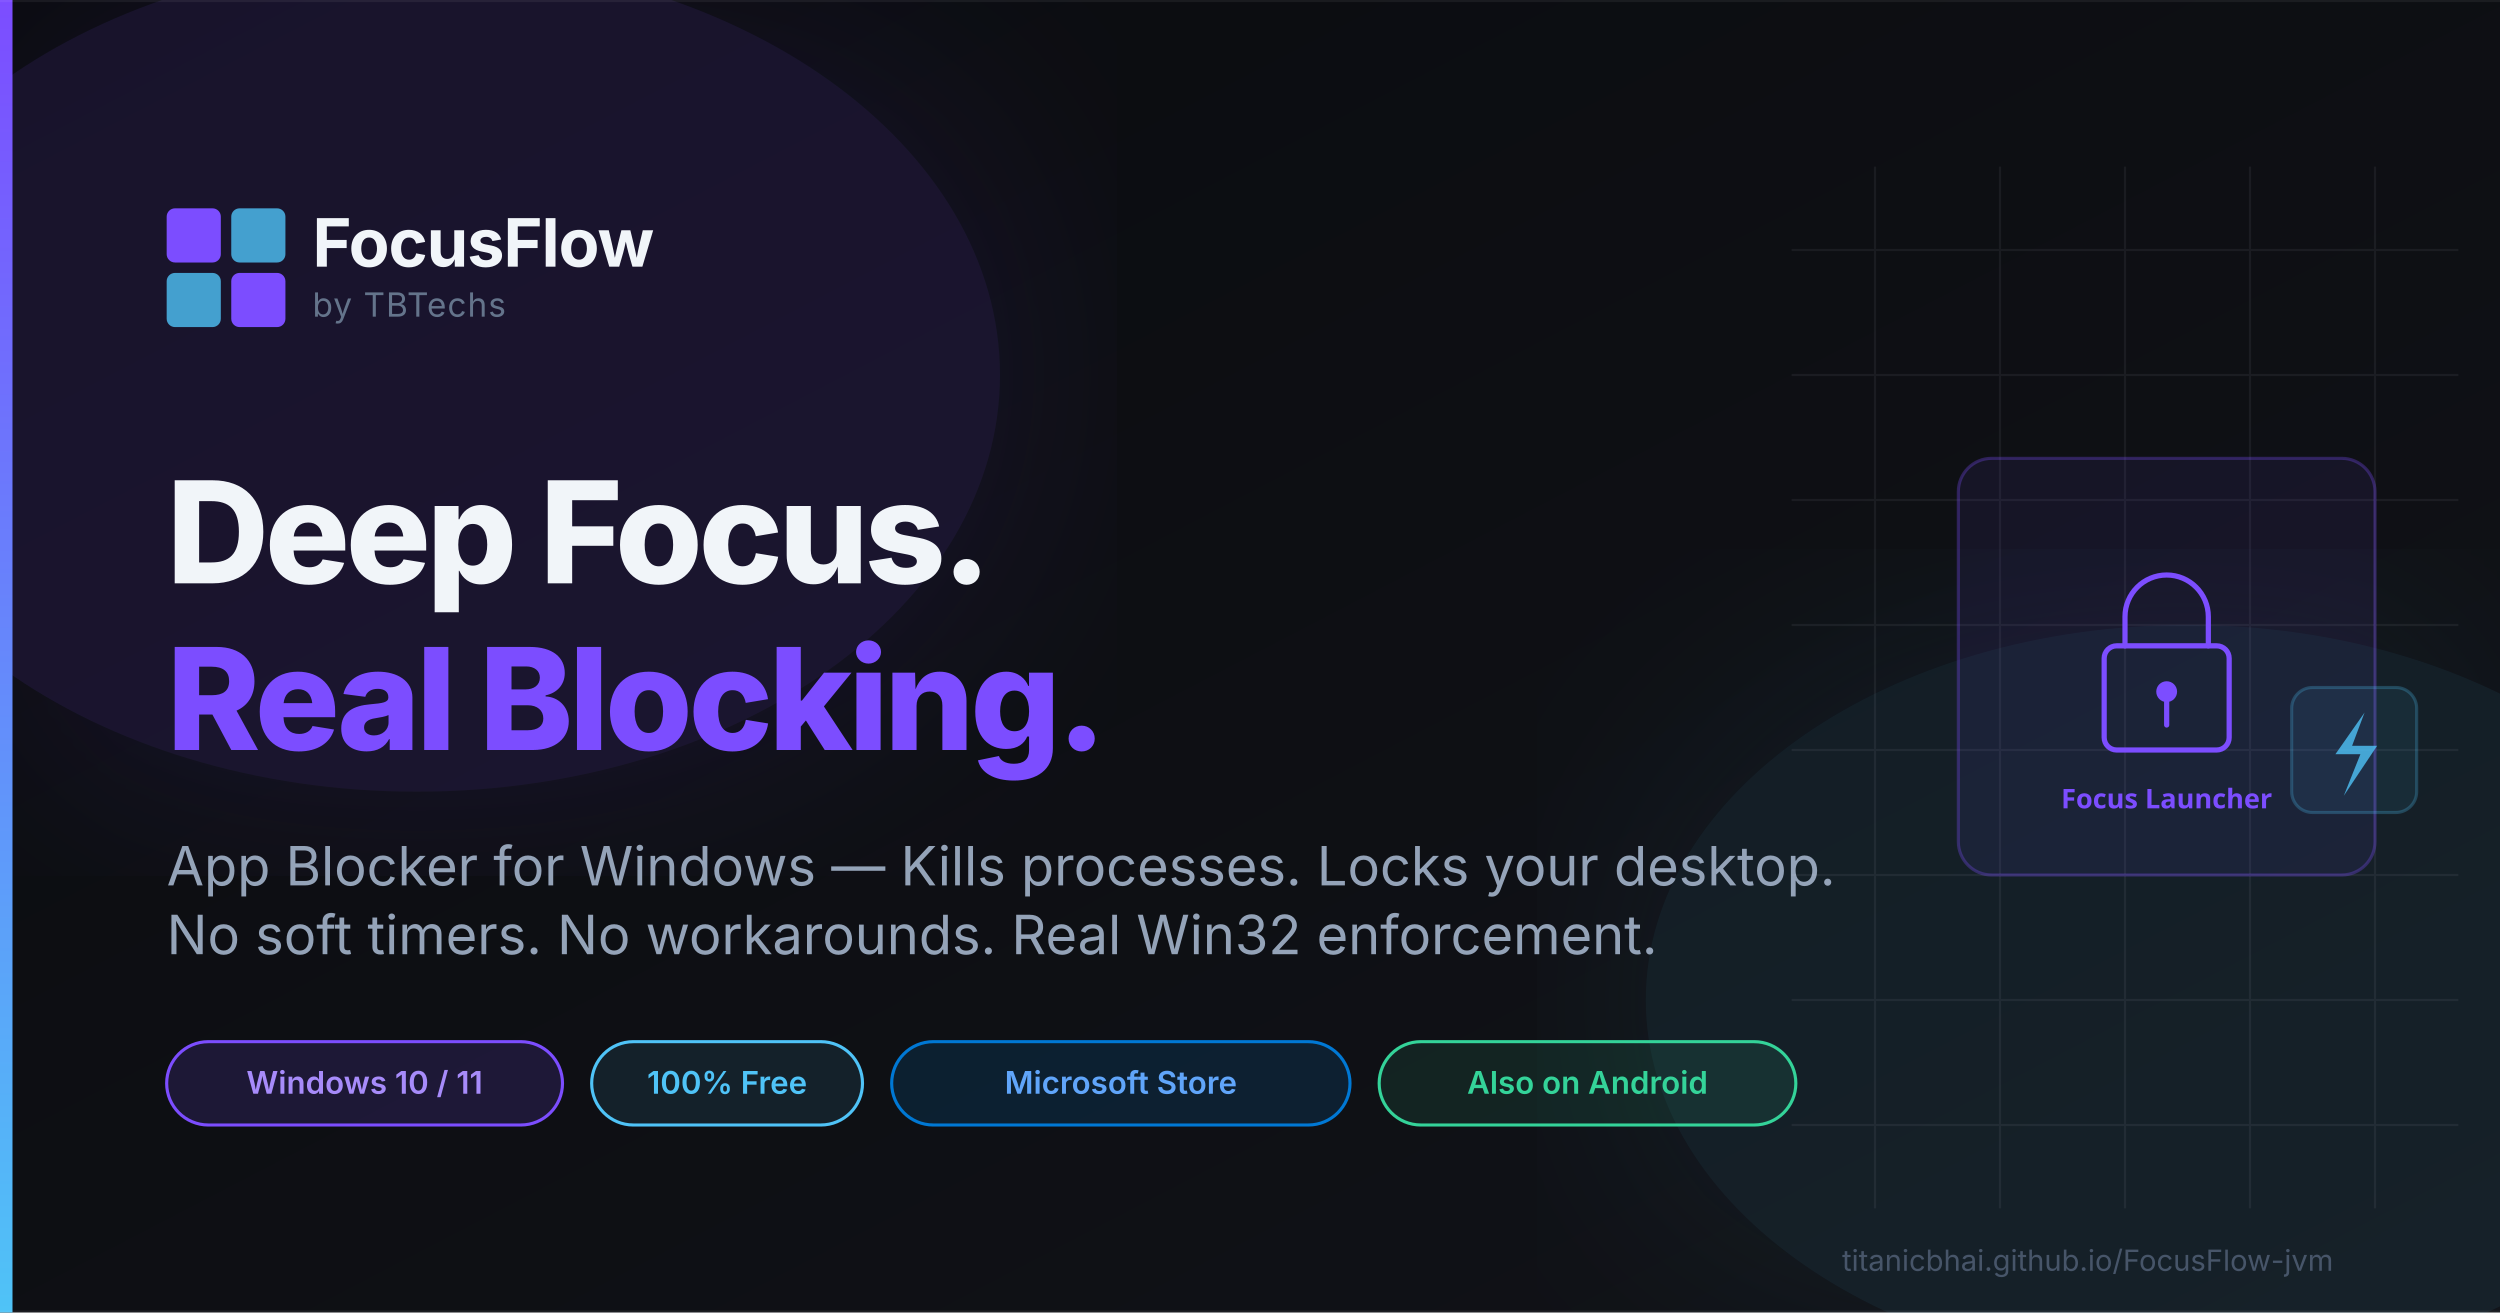
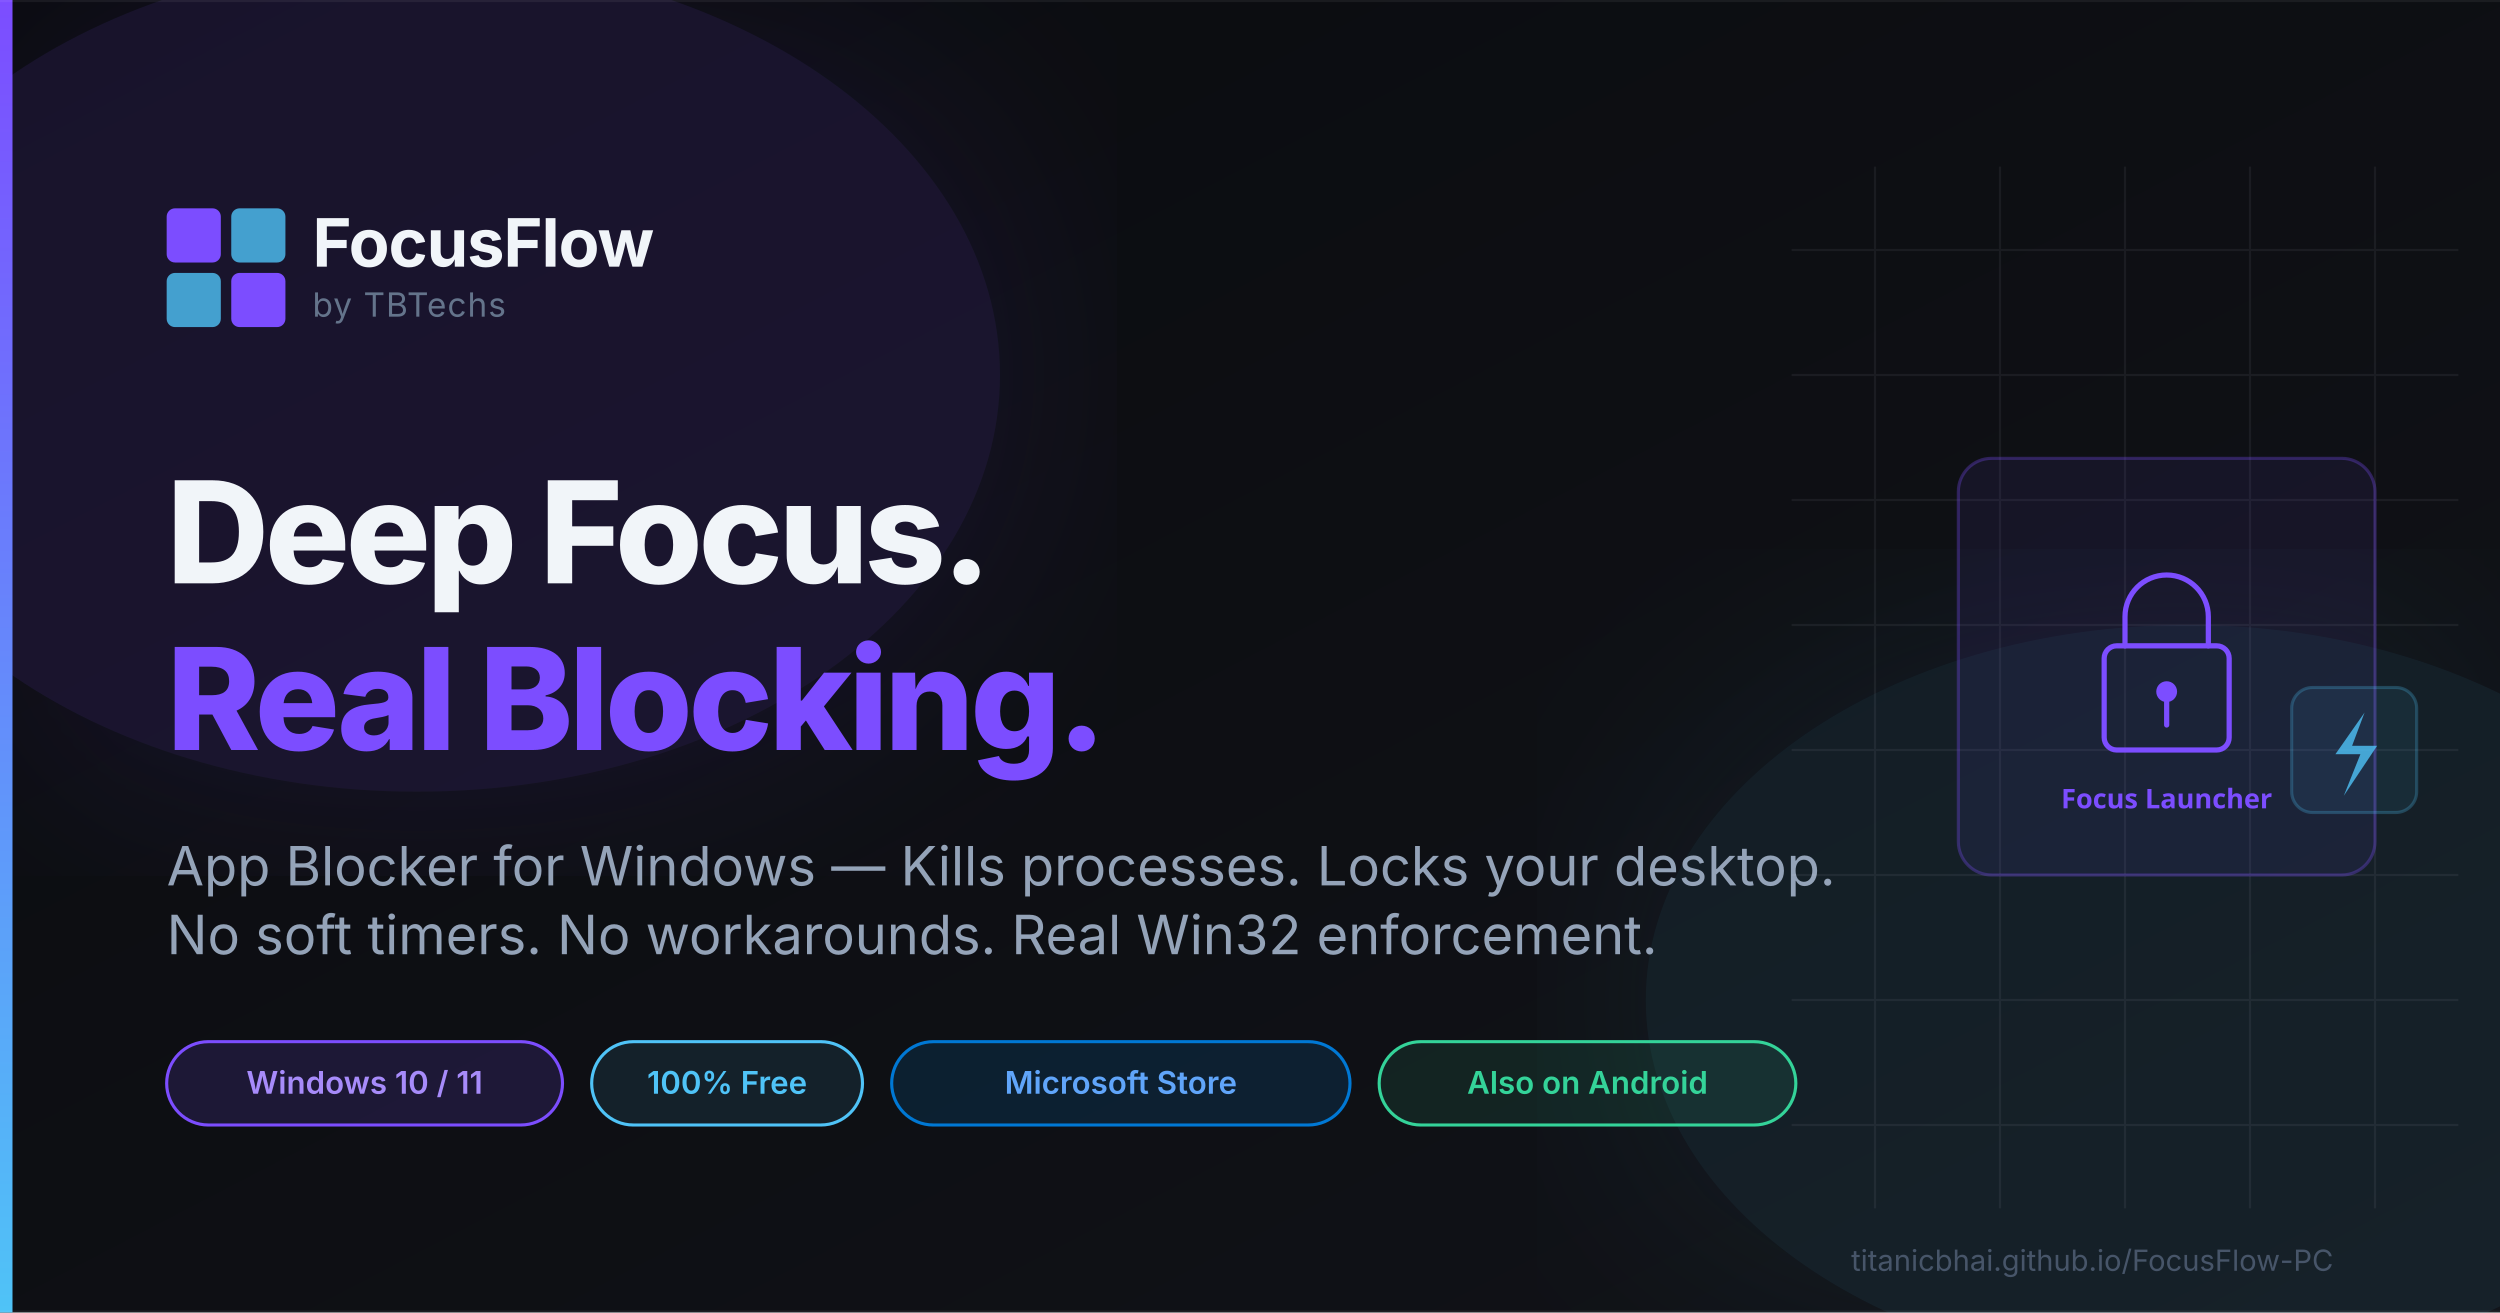
<svg xmlns="http://www.w3.org/2000/svg" width="1200" height="630" viewBox="0 0 1200 630">
  <defs>
    <linearGradient id="bg" x1="0%" y1="0%" x2="100%" y2="100%">
      <stop offset="0%" style="stop-color:#0a0b0f" />
      <stop offset="100%" style="stop-color:#111318" />
    </linearGradient>
    <linearGradient id="glow" x1="0%" y1="0%" x2="100%" y2="100%">
      <stop offset="0%" style="stop-color:#7c4dff;stop-opacity:0.4" />
      <stop offset="100%" style="stop-color:#4fc3f7;stop-opacity:0.15" />
    </linearGradient>
    <linearGradient id="accent" x1="0%" y1="0%" x2="0%" y2="100%">
      <stop offset="0%" style="stop-color:#7c4dff" />
      <stop offset="100%" style="stop-color:#4fc3f7" />
    </linearGradient>
    <filter id="blur-glow">
      <feGaussianBlur stdDeviation="60" result="blur" />
      <feComposite in="SourceGraphic" in2="blur" operator="over" />
    </filter>
  </defs>
  <rect width="1200" height="630" fill="url(#bg)" />
  <ellipse cx="200" cy="180" rx="280" ry="200" fill="#7c4dff" opacity="0.12" filter="url(#blur-glow)" />
  <ellipse cx="1050" cy="480" rx="260" ry="180" fill="#4fc3f7" opacity="0.08" filter="url(#blur-glow)" />
  <rect x="0" y="0" width="6" height="630" fill="url(#accent)" />
  <rect x="0" y="0" width="1200" height="1" fill="rgba(255,255,255,0.06)" />
  <rect x="0" y="629" width="1200" height="1" fill="rgba(255,255,255,0.06)" />
  <rect x="80" y="100" width="26" height="26" rx="4" fill="#7c4dff" />
  <rect x="111" y="100" width="26" height="26" rx="4" fill="#4fc3f7" opacity="0.8" />
  <rect x="80" y="131" width="26" height="26" rx="4" fill="#4fc3f7" opacity="0.8" />
  <rect x="111" y="131" width="26" height="26" rx="4" fill="#7c4dff" />
  <text x="150" y="128" font-family="system-ui,-apple-system,Segoe UI,sans-serif" font-size="32" font-weight="700" fill="#f1f5f9" letter-spacing="-0.5">FocusFlow</text>
  <text x="150" y="152" font-family="system-ui,-apple-system,Segoe UI,sans-serif" font-size="16" font-weight="400" fill="#64748b" letter-spacing="0.5">by TBTechs</text>
  <text x="80" y="280" font-family="system-ui,-apple-system,Segoe UI,sans-serif" font-size="68" font-weight="800" fill="#f1f5f9" letter-spacing="-2">Deep Focus.</text>
  <text x="80" y="360" font-family="system-ui,-apple-system,Segoe UI,sans-serif" font-size="68" font-weight="800" fill="#7c4dff" letter-spacing="-2">Real Blocking.</text>
  <text x="80" y="425" font-family="system-ui,-apple-system,Segoe UI,sans-serif" font-size="26" font-weight="400" fill="#94a3b8">App Blocker for Windows — Kills processes. Locks your desktop.</text>
  <text x="80" y="458" font-family="system-ui,-apple-system,Segoe UI,sans-serif" font-size="26" font-weight="400" fill="#94a3b8">No soft timers. No workarounds. Real Win32 enforcement.</text>
  <rect x="80" y="500" width="190" height="40" rx="20" fill="rgba(124,77,255,0.15)" stroke="#7c4dff" stroke-width="1.5" />
  <text x="175" y="525" font-family="system-ui,-apple-system,Segoe UI,sans-serif" font-size="15" font-weight="600" fill="#a78bfa" text-anchor="middle">Windows 10 / 11</text>
  <rect x="284" y="500" width="130" height="40" rx="20" fill="rgba(79,195,247,0.1)" stroke="#4fc3f7" stroke-width="1.5" />
  <text x="349" y="525" font-family="system-ui,-apple-system,Segoe UI,sans-serif" font-size="15" font-weight="600" fill="#4fc3f7" text-anchor="middle">100% Free</text>
  <rect x="428" y="500" width="220" height="40" rx="20" fill="rgba(0,120,212,0.15)" stroke="#0078d4" stroke-width="1.5" />
  <text x="538" y="525" font-family="system-ui,-apple-system,Segoe UI,sans-serif" font-size="15" font-weight="600" fill="#60a5fa" text-anchor="middle">Microsoft Store</text>
  <rect x="662" y="500" width="200" height="40" rx="20" fill="rgba(52,211,153,0.1)" stroke="#34d399" stroke-width="1.5" />
  <text x="762" y="525" font-family="system-ui,-apple-system,Segoe UI,sans-serif" font-size="15" font-weight="600" fill="#34d399" text-anchor="middle">Also on Android</text>
  <g opacity="0.06">
    <line x1="900" y1="80" x2="900" y2="580" stroke="#f1f5f9" stroke-width="1" />
    <line x1="960" y1="80" x2="960" y2="580" stroke="#f1f5f9" stroke-width="1" />
    <line x1="1020" y1="80" x2="1020" y2="580" stroke="#f1f5f9" stroke-width="1" />
    <line x1="1080" y1="80" x2="1080" y2="580" stroke="#f1f5f9" stroke-width="1" />
    <line x1="1140" y1="80" x2="1140" y2="580" stroke="#f1f5f9" stroke-width="1" />
    <line x1="860" y1="120" x2="1180" y2="120" stroke="#f1f5f9" stroke-width="1" />
    <line x1="860" y1="180" x2="1180" y2="180" stroke="#f1f5f9" stroke-width="1" />
    <line x1="860" y1="240" x2="1180" y2="240" stroke="#f1f5f9" stroke-width="1" />
    <line x1="860" y1="300" x2="1180" y2="300" stroke="#f1f5f9" stroke-width="1" />
    <line x1="860" y1="360" x2="1180" y2="360" stroke="#f1f5f9" stroke-width="1" />
    <line x1="860" y1="420" x2="1180" y2="420" stroke="#f1f5f9" stroke-width="1" />
    <line x1="860" y1="480" x2="1180" y2="480" stroke="#f1f5f9" stroke-width="1" />
    <line x1="860" y1="540" x2="1180" y2="540" stroke="#f1f5f9" stroke-width="1" />
  </g>
  <g transform="translate(940, 220)">
    <rect width="200" height="200" rx="16" fill="rgba(124,77,255,0.08)" stroke="rgba(124,77,255,0.3)" stroke-width="1.5" />
    <rect x="70" y="90" width="60" height="50" rx="6" fill="none" stroke="#7c4dff" stroke-width="2.5" />
    <path d="M80 90V76a20 20 0 0 1 40 0v14" fill="none" stroke="#7c4dff" stroke-width="2.5" stroke-linecap="round" />
    <circle cx="100" cy="112" r="5" fill="#7c4dff" />
    <line x1="100" y1="117" x2="100" y2="128" stroke="#7c4dff" stroke-width="2.5" stroke-linecap="round" />
    <text x="100" y="168" font-family="system-ui,sans-serif" font-size="13" font-weight="600" fill="#7c4dff" text-anchor="middle">Focus Launcher</text>
  </g>
  <g transform="translate(1100, 330)">
    <rect width="60" height="60" rx="10" fill="rgba(79,195,247,0.08)" stroke="rgba(79,195,247,0.25)" stroke-width="1.5" />
    <path d="M35 12l-14 20h12l-8 20 16-24H29z" fill="#4fc3f7" opacity="0.8" />
  </g>
-   <text x="1120" y="610" font-family="system-ui,-apple-system,Segoe UI,sans-serif" font-size="14" fill="#475569" text-anchor="end">titanicbhai.github.io/FocusFlow-jvm</text>
+   <text x="1120" y="610" font-family="system-ui,-apple-system,Segoe UI,sans-serif" font-size="14" fill="#475569" text-anchor="end">titanicbhai.github.io/FocusFlow-PC</text>
</svg>
